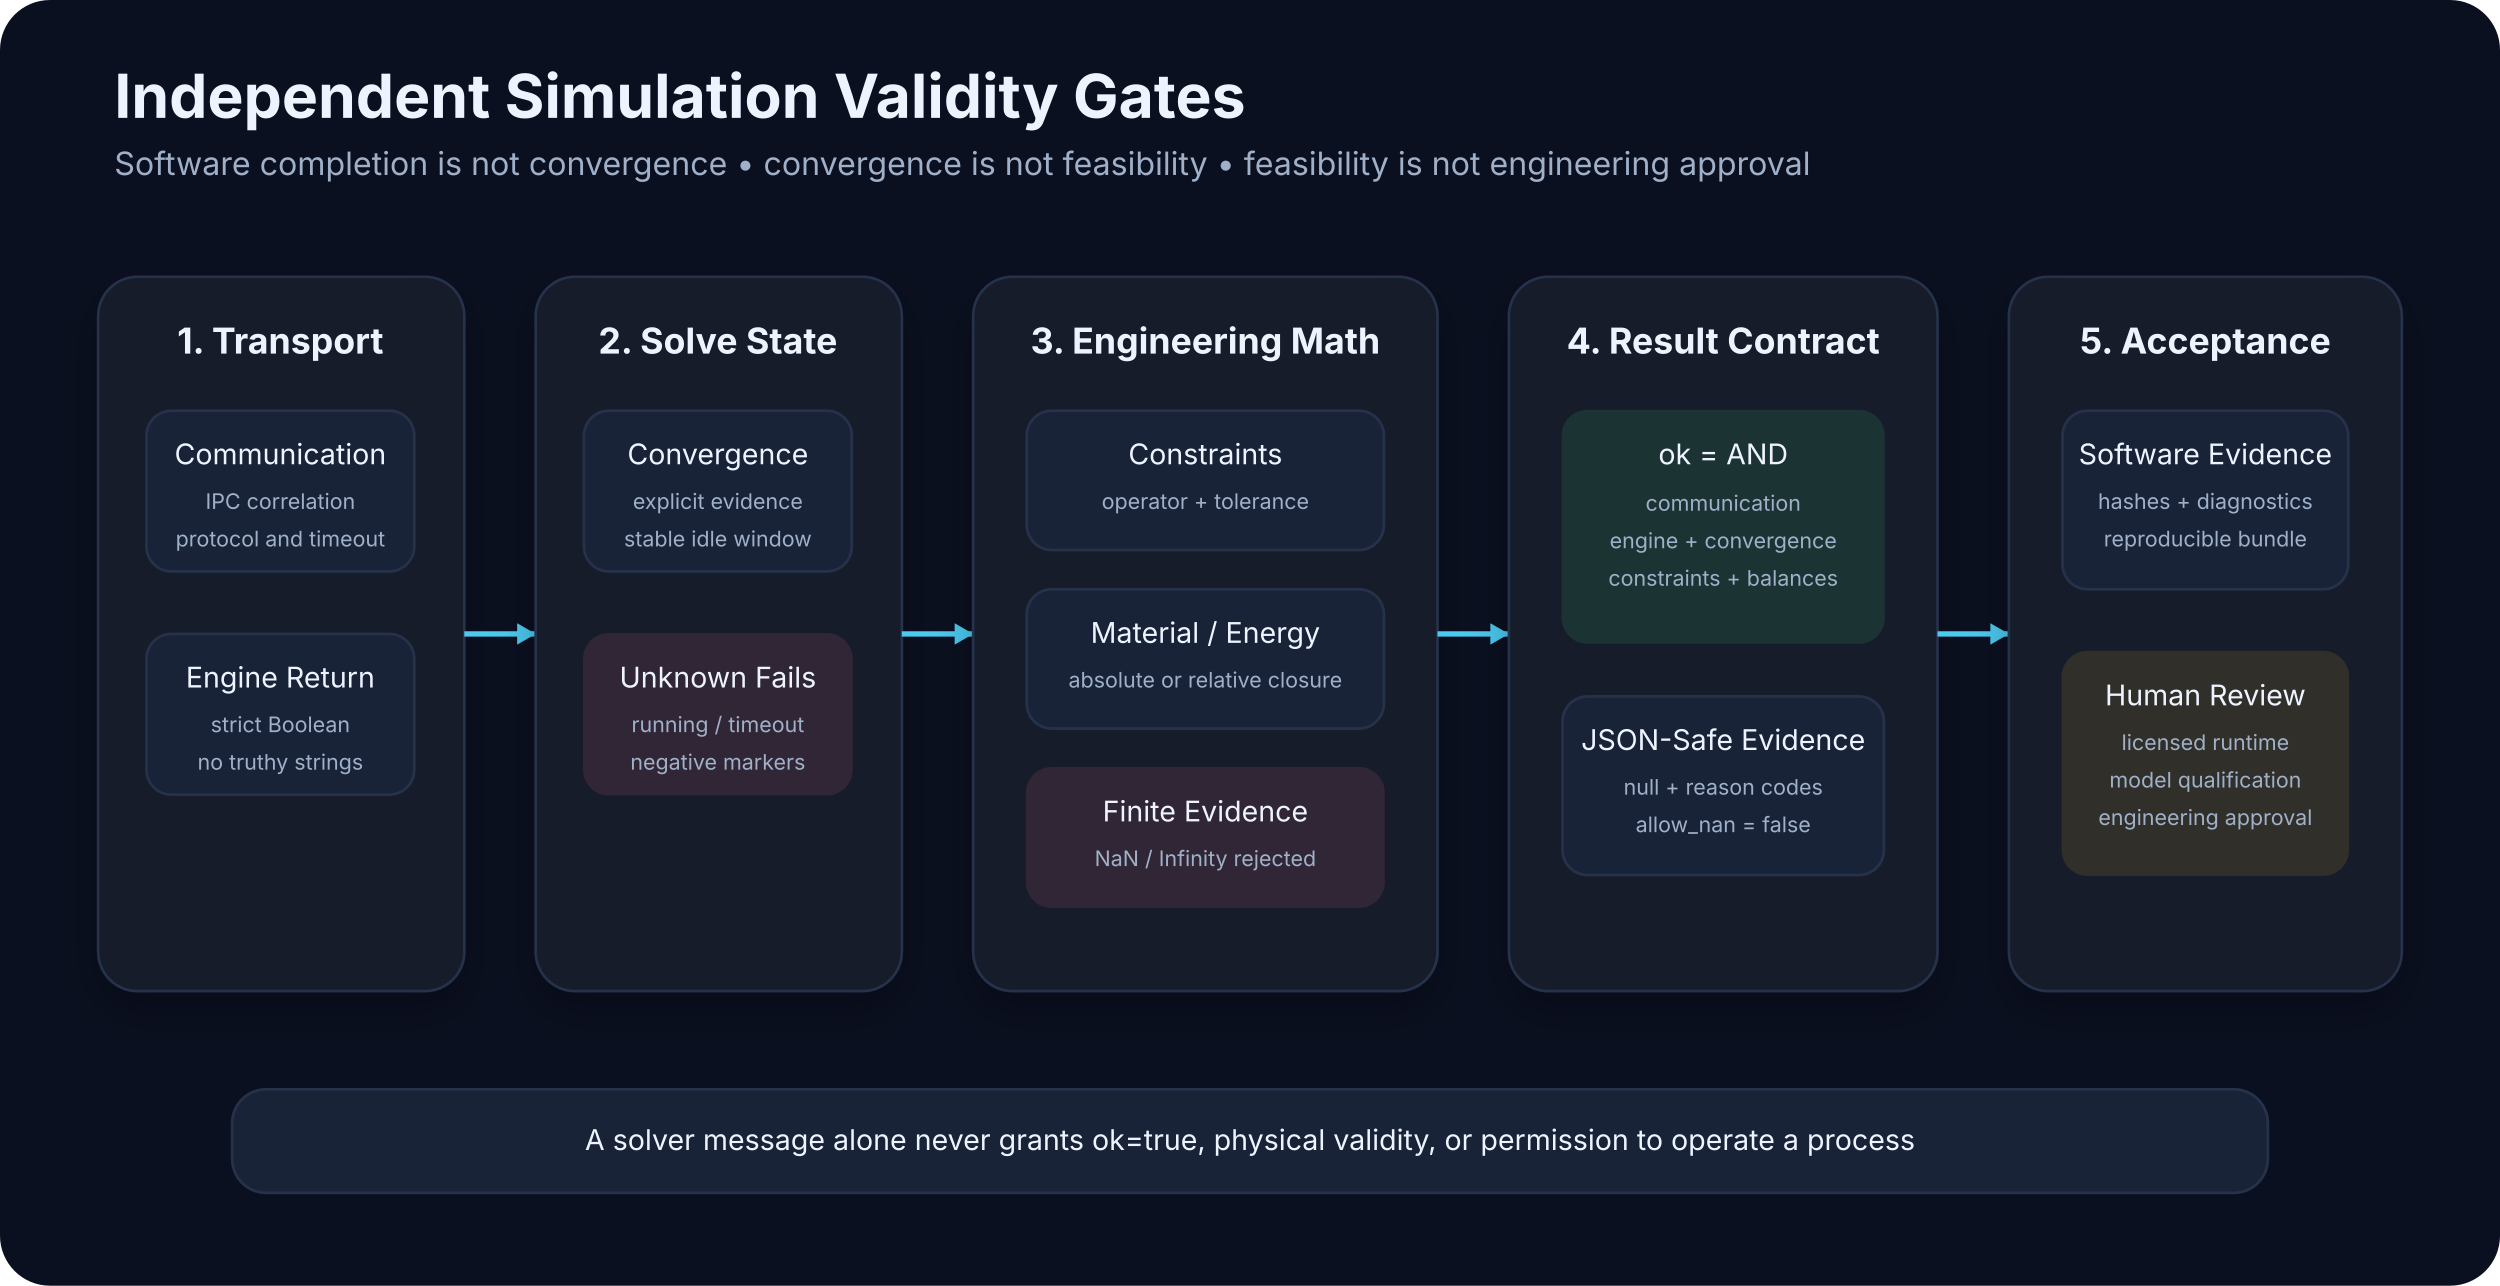
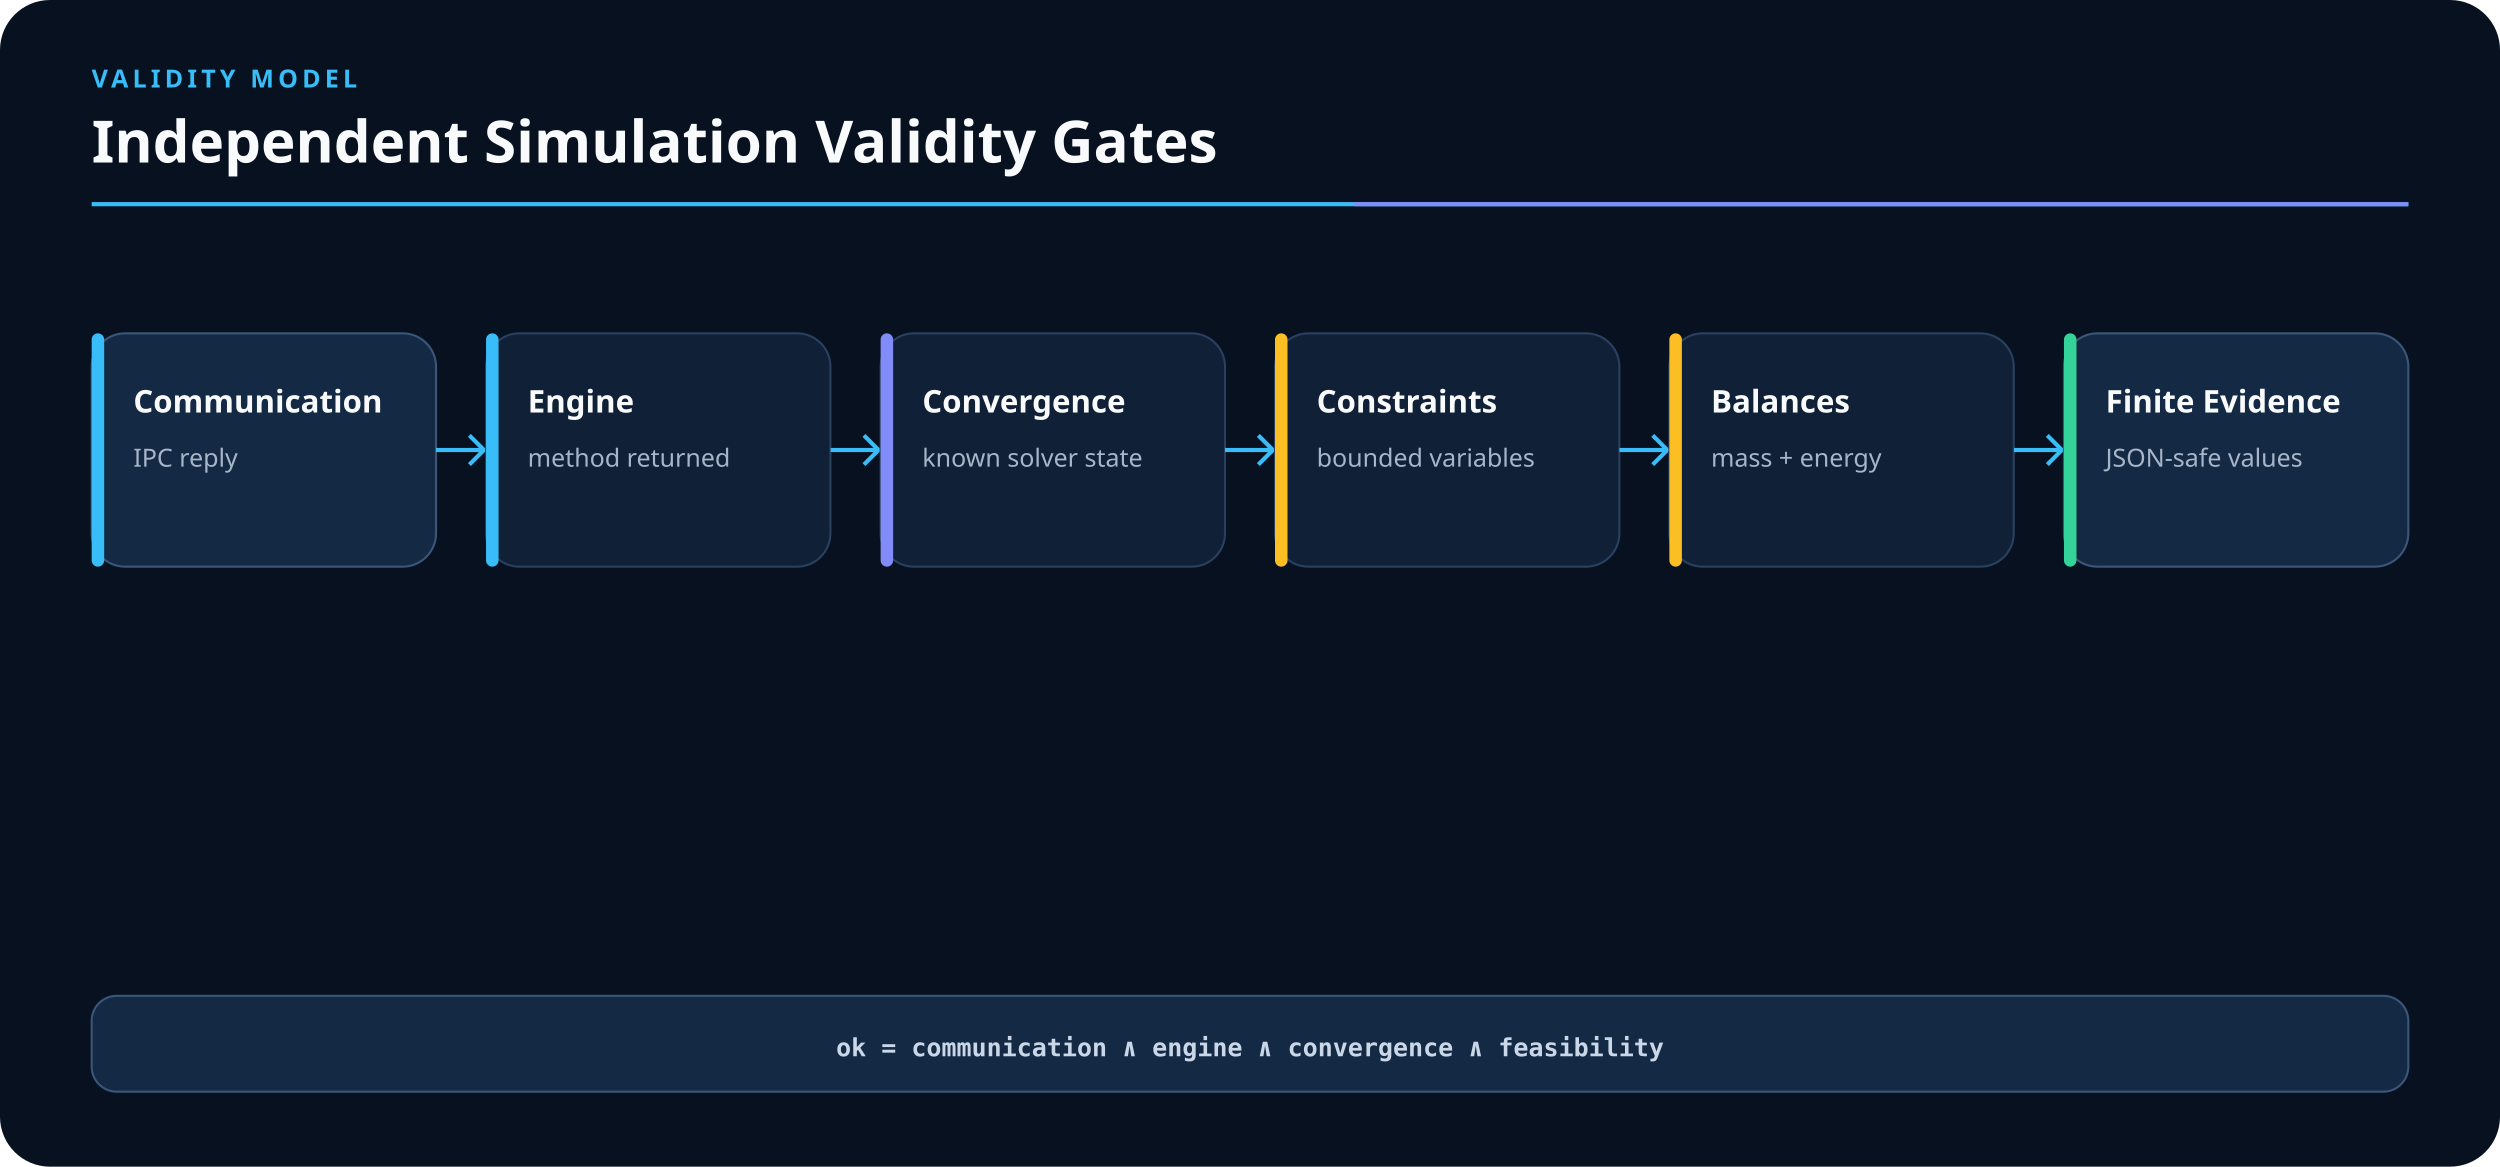
- <svg xmlns="http://www.w3.org/2000/svg" width="1400" height="720" viewBox="0 0 1400 720" role="img" aria-labelledby="validity-title validity-desc">
-   <rect width="1400" height="720" rx="28" fill="#0b1020" />
-   <defs>
-     <filter id="validity-shadow" x="-20%" y="-20%" width="140%" height="140%">
-       <feDropShadow dx="0" dy="10" stdDeviation="12" flood-color="#000" flood-opacity=".28" />
-     </filter>
-     <style>text{font-family:Inter,Segoe UI,Arial,sans-serif}.title{fill:#eef4ff;font-size:34px;font-weight:750}.sub{fill:#9fb0c8;font-size:18px}.h{fill:#eef4ff;font-size:20px;font-weight:700}.b{fill:#eef4ff;font-size:16px}.small{fill:#9fb0c8;font-size:12px}.panel{fill:#131a2b;stroke:#26324a;stroke-width:1.5}.panel2{fill:#182338;stroke:#26324a;stroke-width:1.5}</style>
-   </defs>
-   <text x="64" y="66" class="title">Independent Simulation Validity Gates</text>
-   <text x="64" y="98" class="sub">Software completion is not convergence • convergence is not feasibility • feasibility is not engineering approval</text>
-   <rect x="55" y="155" width="205" height="400" rx="22" class="panel" filter="url(#validity-shadow)" />
-   <text x="157" y="198" class="h" text-anchor="middle">1. Transport</text>
-   <rect x="82" y="230" width="150" height="90" rx="14" class="panel2" />
-   <text x="157" y="260" class="b" text-anchor="middle">Communication</text>
-   <text x="157" y="285" class="small" text-anchor="middle">IPC correlation</text>
-   <text x="157" y="306" class="small" text-anchor="middle">protocol and timeout</text>
-   <rect x="82" y="355" width="150" height="90" rx="14" class="panel2" />
-   <text x="157" y="385" class="b" text-anchor="middle">Engine Return</text>
-   <text x="157" y="410" class="small" text-anchor="middle">strict Boolean</text>
-   <text x="157" y="431" class="small" text-anchor="middle">no truthy strings</text>
-   <line x1="260" y1="355" x2="300" y2="355" stroke="#4cc9f0" stroke-width="3" />
-   <polygon points="300,355 289.6,361 289.6,349" fill="#4cc9f0" />
-   <rect x="300" y="155" width="205" height="400" rx="22" class="panel" filter="url(#validity-shadow)" />
-   <text x="402" y="198" class="h" text-anchor="middle">2. Solve State</text>
-   <rect x="327" y="230" width="150" height="90" rx="14" class="panel2" />
-   <text x="402" y="260" class="b" text-anchor="middle">Convergence</text>
-   <text x="402" y="285" class="small" text-anchor="middle">explicit evidence</text>
-   <text x="402" y="306" class="small" text-anchor="middle">stable idle window</text>
-   <rect x="327" y="355" width="150" height="90" rx="14" fill="#fb7185" opacity=".12" stroke="#fb7185" />
-   <text x="402" y="385" class="b" text-anchor="middle">Unknown Fails</text>
-   <text x="402" y="410" class="small" text-anchor="middle">running / timeout</text>
-   <text x="402" y="431" class="small" text-anchor="middle">negative markers</text>
-   <line x1="505" y1="355" x2="545" y2="355" stroke="#4cc9f0" stroke-width="3" />
-   <polygon points="545,355 534.6,361 534.6,349" fill="#4cc9f0" />
-   <rect x="545" y="155" width="260" height="400" rx="22" class="panel" filter="url(#validity-shadow)" />
-   <text x="675" y="198" class="h" text-anchor="middle">3. Engineering Math</text>
-   <rect x="575" y="230" width="200" height="78" rx="14" class="panel2" />
-   <text x="675" y="260" class="b" text-anchor="middle">Constraints</text>
-   <text x="675" y="285" class="small" text-anchor="middle">operator + tolerance</text>
-   <rect x="575" y="330" width="200" height="78" rx="14" class="panel2" />
-   <text x="675" y="360" class="b" text-anchor="middle">Material / Energy</text>
-   <text x="675" y="385" class="small" text-anchor="middle">absolute or relative closure</text>
-   <rect x="575" y="430" width="200" height="78" rx="14" fill="#fb7185" opacity=".12" stroke="#fb7185" />
-   <text x="675" y="460" class="b" text-anchor="middle">Finite Evidence</text>
-   <text x="675" y="485" class="small" text-anchor="middle">NaN / Infinity rejected</text>
-   <line x1="805" y1="355" x2="845" y2="355" stroke="#4cc9f0" stroke-width="3" />
-   <polygon points="845,355 834.6,361 834.6,349" fill="#4cc9f0" />
-   <rect x="845" y="155" width="240" height="400" rx="22" class="panel" filter="url(#validity-shadow)" />
-   <text x="965" y="198" class="h" text-anchor="middle">4. Result Contract</text>
-   <rect x="875" y="230" width="180" height="130" rx="14" fill="#4ade80" opacity=".12" stroke="#4ade80" />
-   <text x="965" y="260" class="b" text-anchor="middle">ok = AND</text>
-   <text x="965" y="286" class="small" text-anchor="middle">communication</text>
-   <text x="965" y="307" class="small" text-anchor="middle">engine + convergence</text>
-   <text x="965" y="328" class="small" text-anchor="middle">constraints + balances</text>
-   <rect x="875" y="390" width="180" height="100" rx="14" class="panel2" />
-   <text x="965" y="420" class="b" text-anchor="middle">JSON-Safe Evidence</text>
-   <text x="965" y="445" class="small" text-anchor="middle">null + reason codes</text>
-   <text x="965" y="466" class="small" text-anchor="middle">allow_nan = false</text>
-   <line x1="1085" y1="355" x2="1125" y2="355" stroke="#4cc9f0" stroke-width="3" />
-   <polygon points="1125,355 1114.6,361 1114.6,349" fill="#4cc9f0" />
-   <rect x="1125" y="155" width="220" height="400" rx="22" class="panel" filter="url(#validity-shadow)" />
-   <text x="1235" y="198" class="h" text-anchor="middle">5. Acceptance</text>
-   <rect x="1155" y="230" width="160" height="100" rx="14" class="panel2" />
-   <text x="1235" y="260" class="b" text-anchor="middle">Software Evidence</text>
-   <text x="1235" y="285" class="small" text-anchor="middle">hashes + diagnostics</text>
-   <text x="1235" y="306" class="small" text-anchor="middle">reproducible bundle</text>
-   <rect x="1155" y="365" width="160" height="125" rx="14" fill="#fbbf24" opacity=".12" stroke="#fbbf24" />
-   <text x="1235" y="395" class="b" text-anchor="middle">Human Review</text>
-   <text x="1235" y="420" class="small" text-anchor="middle">licensed runtime</text>
-   <text x="1235" y="441" class="small" text-anchor="middle">model qualification</text>
-   <text x="1235" y="462" class="small" text-anchor="middle">engineering approval</text>
-   <rect x="130" y="610" width="1140" height="58" rx="19" class="panel2" />
-   <text x="700" y="644" class="b" text-anchor="middle">A solver message alone never grants ok=true, physical validity, or permission to operate a process</text>
+ <svg xmlns="http://www.w3.org/2000/svg" viewBox="0 0 1200 560" role="img" aria-labelledby="title desc">
+   <style>.h{font:700 28px system-ui,sans-serif;fill:#F8FAFC}.e{font:700 12px system-ui,sans-serif;fill:#38BDF8;letter-spacing:2px}.l{font:650 15px system-ui,sans-serif;fill:#F8FAFC}.s{font:500 12px system-ui,sans-serif;fill:#A7B5C8}.m{font:600 12px monospace;fill:#C9D7E8}.c{fill:#102036;stroke:#2A405F}.d{fill:#142944;stroke:#3B567A}</style>
+   <rect width="1200" height="560" rx="24" fill="#07111F" />
+   <text x="44" y="42" class="e">VALIDITY MODEL</text>
+   <text x="44" y="78" class="h">Independent Simulation Validity Gates</text>
+   <path d="M44 98H1156" stroke="#38BDF8" stroke-width="2" />
+   <path d="M650 98H1156" stroke="#818CF8" stroke-width="2" />
+   <rect x="44.0" y="160" width="165.3" height="112" rx="16" class="d" />
+   <rect x="44.0" y="160" width="6" height="112" rx="3" fill="#38BDF8" />
+   <text x="64.0" y="198" class="l">Communication</text>
+   <text x="64.0" y="224" class="s">IPC reply</text>
+   <path d="M209.3 216.0h23m-7-7 7 7-7 7" fill="none" stroke="#38BDF8" stroke-width="2" />
+   <rect x="233.3" y="160" width="165.3" height="112" rx="16" class="c" />
+   <rect x="233.3" y="160" width="6" height="112" rx="3" fill="#38BDF8" />
+   <text x="253.3" y="198" class="l">Engine</text>
+   <text x="253.3" y="224" class="s">method returned</text>
+   <path d="M398.7 216.0h23m-7-7 7 7-7 7" fill="none" stroke="#38BDF8" stroke-width="2" />
+   <rect x="422.7" y="160" width="165.3" height="112" rx="16" class="c" />
+   <rect x="422.7" y="160" width="6" height="112" rx="3" fill="#818CF8" />
+   <text x="442.7" y="198" class="l">Convergence</text>
+   <text x="442.7" y="224" class="s">known solver state</text>
+   <path d="M588.0 216.0h23m-7-7 7 7-7 7" fill="none" stroke="#38BDF8" stroke-width="2" />
+   <rect x="612.0" y="160" width="165.3" height="112" rx="16" class="c" />
+   <rect x="612.0" y="160" width="6" height="112" rx="3" fill="#FBBF24" />
+   <text x="632.0" y="198" class="l">Constraints</text>
+   <text x="632.0" y="224" class="s">bounded variables</text>
+   <path d="M777.3 216.0h23m-7-7 7 7-7 7" fill="none" stroke="#38BDF8" stroke-width="2" />
+   <rect x="801.3" y="160" width="165.3" height="112" rx="16" class="c" />
+   <rect x="801.3" y="160" width="6" height="112" rx="3" fill="#FBBF24" />
+   <text x="821.3" y="198" class="l">Balances</text>
+   <text x="821.3" y="224" class="s">mass + energy</text>
+   <path d="M966.7 216.0h23m-7-7 7 7-7 7" fill="none" stroke="#38BDF8" stroke-width="2" />
+   <rect x="990.7" y="160" width="165.3" height="112" rx="16" class="d" />
+   <rect x="990.7" y="160" width="6" height="112" rx="3" fill="#34D399" />
+   <text x="1010.7" y="198" class="l">Finite Evidence</text>
+   <text x="1010.7" y="224" class="s">JSON-safe values</text>
+   <rect x="44" y="478" width="1112" height="46" rx="12" class="d" />
+   <text x="600" y="507" class="m" text-anchor="middle">ok = communication ∧ engine ∧ convergence ∧ feasibility</text>
</svg>
